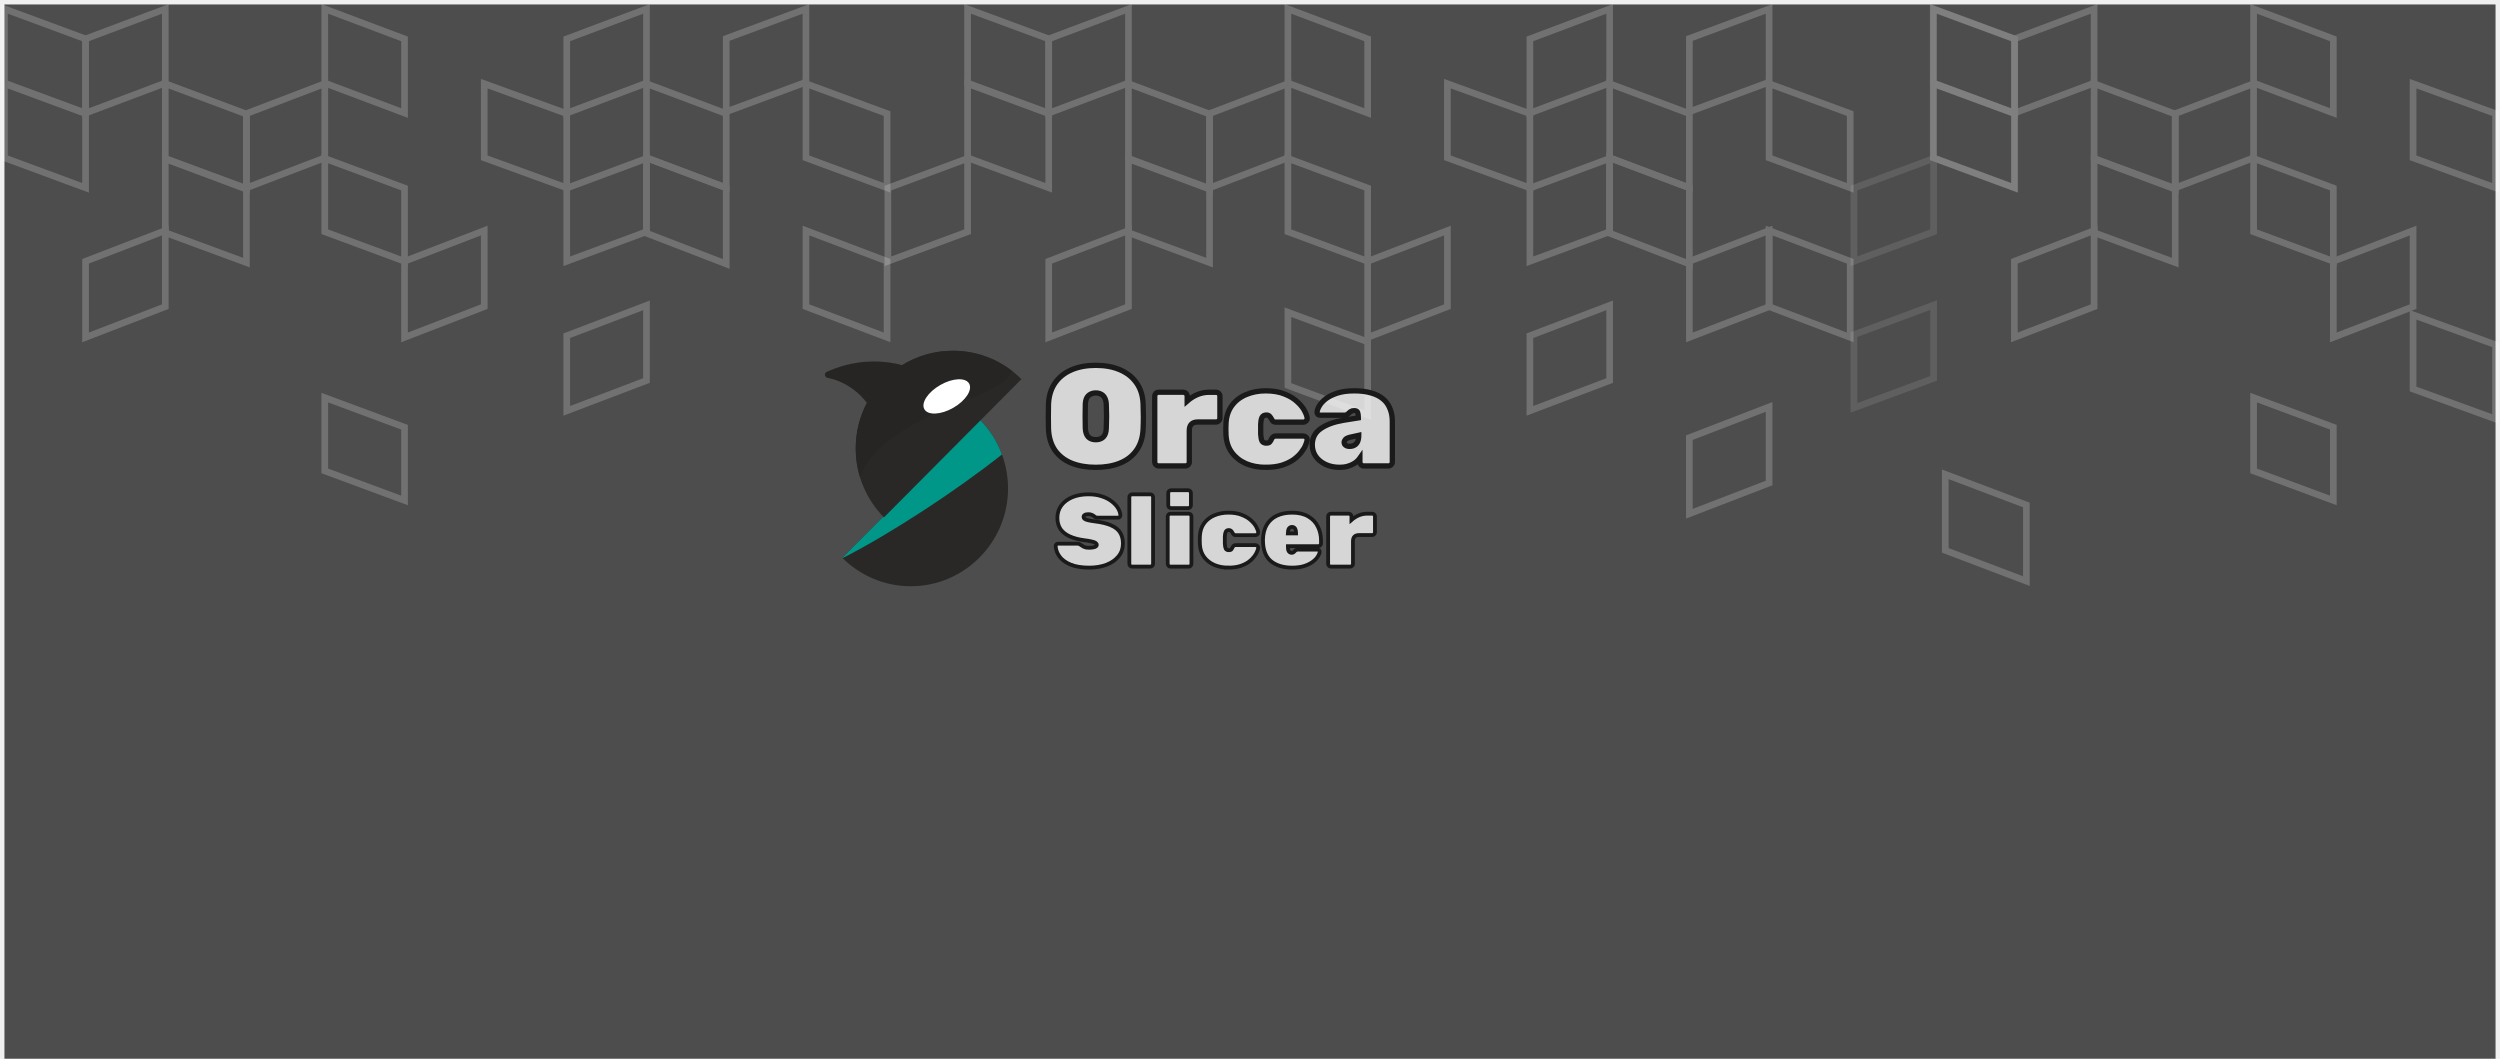
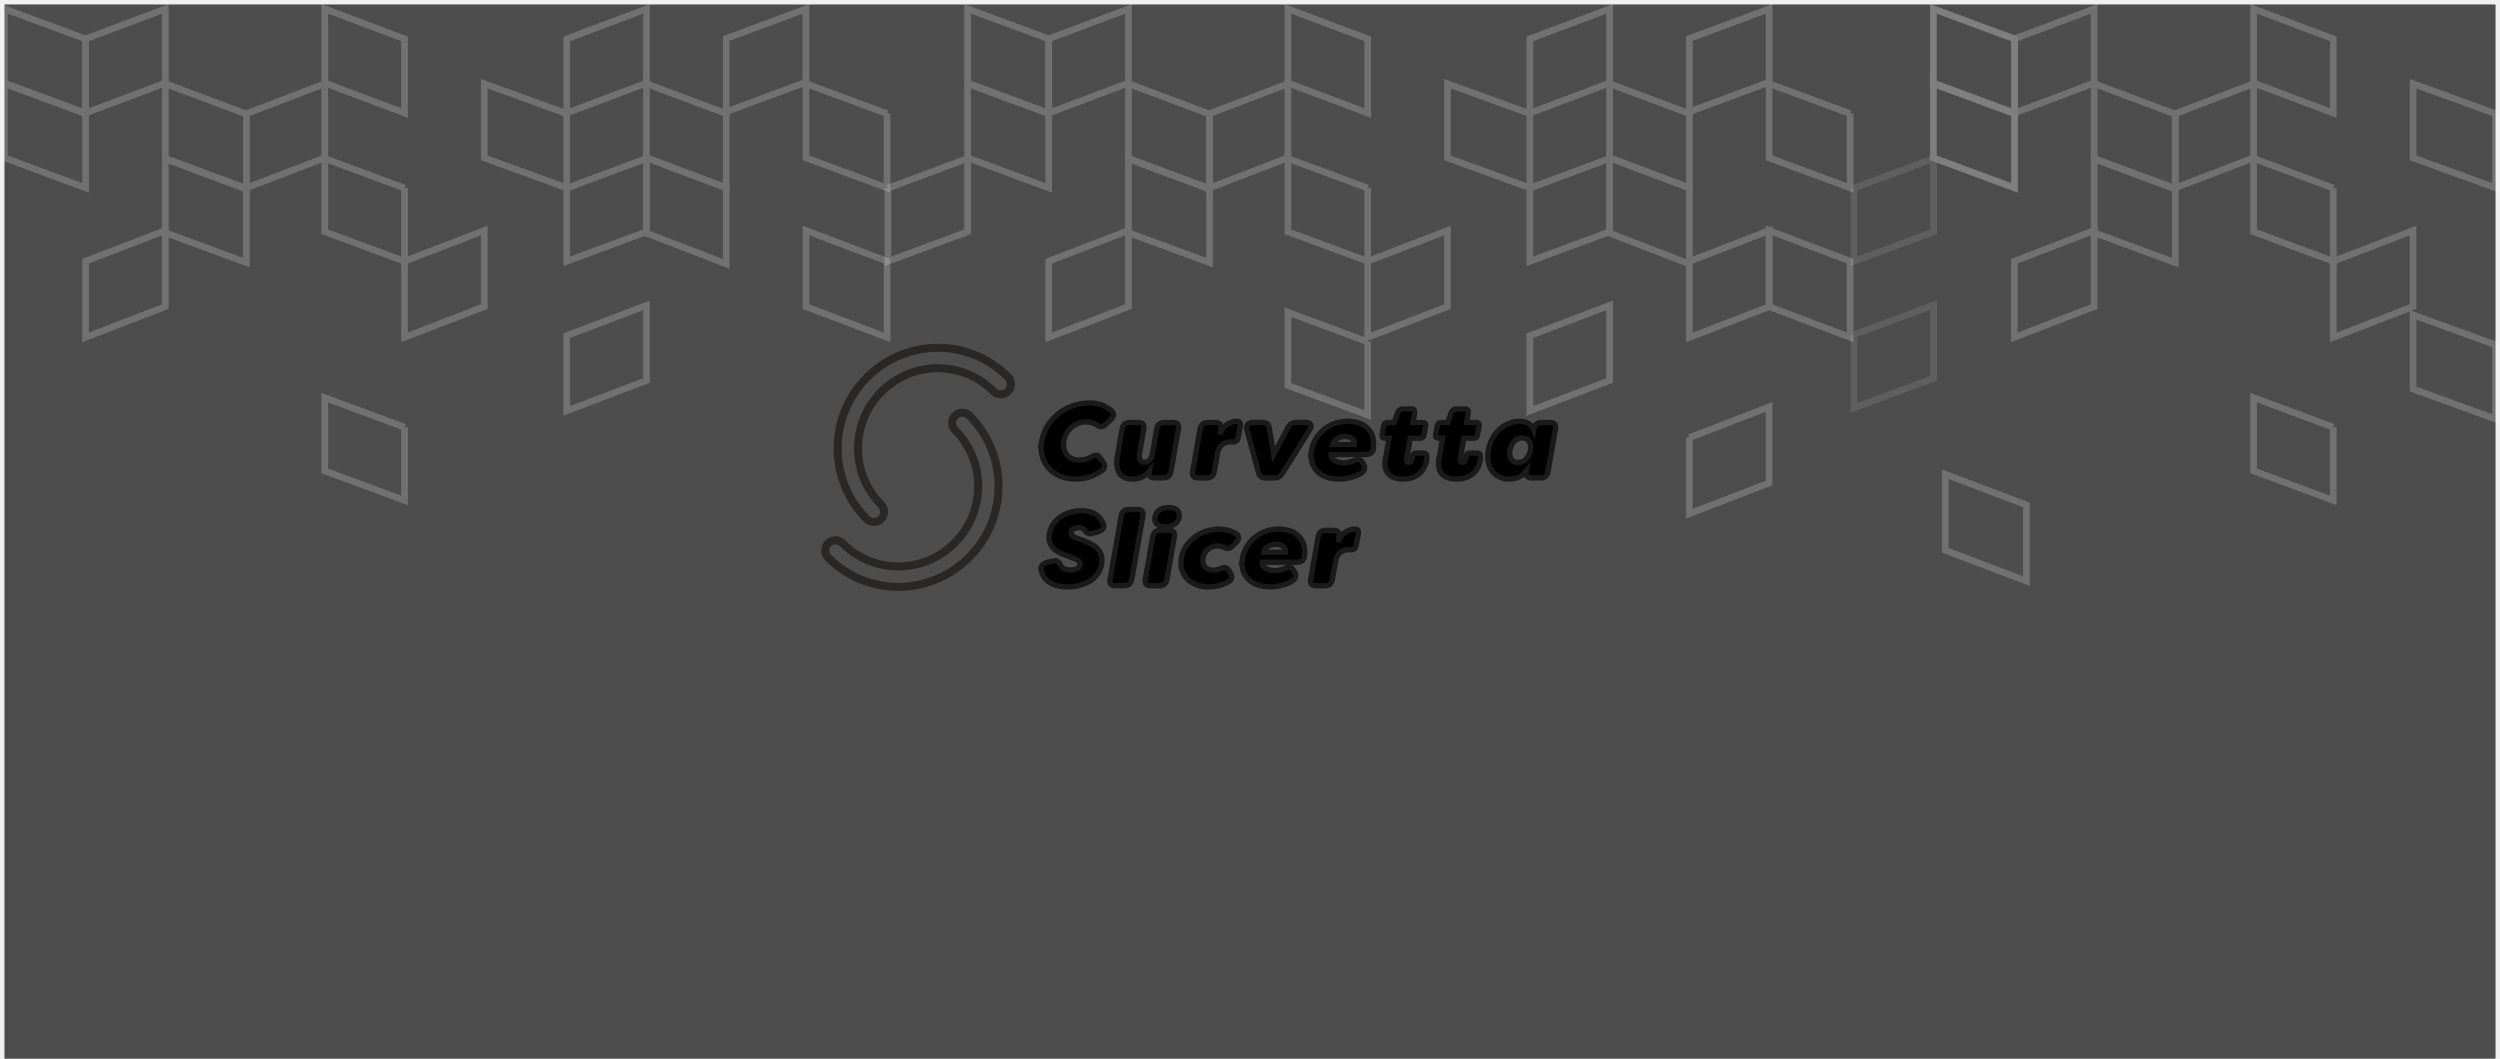
- <svg xmlns="http://www.w3.org/2000/svg" width="562" height="238" viewBox="0 0 562 238" fill="none" version="1.1" id="svg526">
-   <defs id="defs530">
-     <clipPath clipPathUnits="userSpaceOnUse" id="clipPath16">
-       <path d="M 0,792 H 612 V 0 H 0 Z" id="path14" />
-     </clipPath>
-   </defs>
-   <rect x="1" y="1" width="560" height="237" fill="#009688" id="rect366" style="fill:#4d4d4d;fill-opacity:1" />
-   <g opacity="0.2" id="g408">
-     <path d="M19.234 8.743V25.415L37.159 18.672V2L19.234 8.743Z" stroke="white" stroke-width="1.5" stroke-miterlimit="10" id="path368" />
-     <path d="M19.234 8.743V25.415L1 18.672V2L19.234 8.743Z" stroke="white" stroke-width="1.5" stroke-miterlimit="10" id="path370" />
-     <path d="M90.936 8.743V25.415L73.011 18.672V2L90.936 8.743Z" stroke="white" stroke-width="1.5" stroke-miterlimit="10" id="path372" />
-     <path d="M127.404 8.743V25.415L145.329 18.672V2L127.404 8.743Z" stroke="white" stroke-width="1.5" stroke-miterlimit="10" id="path374" />
-     <path d="M19.234 25.538V42.224L1 35.481V18.809L19.234 25.538Z" stroke="white" stroke-width="1.5" stroke-miterlimit="10" id="path376" />
-     <path d="M19.234 58.733V75.846L37.159 68.93V51.831L19.234 58.733Z" stroke="white" stroke-width="1.5" stroke-miterlimit="10" id="path378" />
-     <path d="M55.394 25.538V42.224L73.01 35.481V18.809L55.394 25.538Z" stroke="white" stroke-width="1.5" stroke-miterlimit="10" id="path380" />
-     <path d="M90.936 42.279V58.736L73.011 52.094V35.622L90.936 42.279Z" stroke="white" stroke-width="1.5" stroke-miterlimit="10" id="path382" />
-     <path d="M90.936 96.042V112.5L73.011 105.858V89.386L90.936 96.042Z" stroke="white" stroke-width="1.5" stroke-miterlimit="10" id="path384" />
-     <path d="M55.395 25.639V42.524L37.16 35.709V18.809L55.395 25.639Z" stroke="white" stroke-width="1.5" stroke-miterlimit="10" id="path386" />
-     <path d="M55.395 42.365V59.037L37.16 52.308V35.622L55.395 42.365Z" stroke="white" stroke-width="1.5" stroke-miterlimit="10" id="path388" />
-     <path d="M127.404 42.279V58.736L145.329 52.094V35.622L127.404 42.279Z" stroke="white" stroke-width="1.5" stroke-miterlimit="10" id="path390" />
-     <path d="M163.251 25.538V42.224L145.326 35.481V18.809L163.251 25.538Z" stroke="white" stroke-width="1.5" stroke-miterlimit="10" id="path392" />
-     <path d="M127.404 75.472V92.357L145.329 85.542V68.642L127.404 75.472Z" stroke="white" stroke-width="1.5" stroke-miterlimit="10" id="path394" />
-     <path d="M163.251 42.223V59.337L145.326 52.421V35.472L163.251 42.223Z" stroke="white" stroke-width="1.5" stroke-miterlimit="10" id="path396" />
-     <path d="M90.934 58.733V75.846L108.859 68.93V51.831L90.934 58.733Z" stroke="white" stroke-width="1.5" stroke-miterlimit="10" id="path398" />
-     <path d="M199.413 25.538V42.224L181.179 35.481V18.809L199.413 25.538Z" stroke="white" stroke-width="1.5" stroke-miterlimit="10" id="path400" />
-     <path d="M127.401 25.538V42.224L108.858 35.481V18.809L127.401 25.538Z" stroke="white" stroke-width="1.5" stroke-miterlimit="10" id="path402" />
-     <path d="M199.413 58.733V75.846L181.179 68.93V51.831L199.413 58.733Z" stroke="white" stroke-width="1.5" stroke-miterlimit="10" id="path404" />
-     <path d="M163.253 8.657V25.115L181.178 18.472V2L163.253 8.657Z" stroke="white" stroke-width="1.5" stroke-miterlimit="10" id="path406" />
-   </g>
-   <g opacity="0.2" id="g458">
-     <path d="M235.752 8.743V25.415L253.677 18.672V2L235.752 8.743Z" stroke="white" stroke-width="1.5" stroke-miterlimit="10" id="path410" />
-     <path d="M235.75 8.743V25.415L217.516 18.672V2L235.75 8.743Z" stroke="white" stroke-width="1.5" stroke-miterlimit="10" id="path412" />
-     <path d="M307.45 8.743V25.415L289.525 18.672V2L307.45 8.743Z" stroke="white" stroke-width="1.5" stroke-miterlimit="10" id="path414" />
-     <path d="M343.92 8.743V25.415L361.845 18.672V2L343.92 8.743Z" stroke="white" stroke-width="1.5" stroke-miterlimit="10" id="path416" />
-     <path d="M199.591 42.279V58.736L217.516 52.094V35.622L199.591 42.279Z" stroke="white" stroke-width="1.5" stroke-miterlimit="10" id="path418" />
-     <path d="M235.75 25.538V42.224L217.516 35.48V18.809L235.75 25.538Z" stroke="white" stroke-width="1.5" stroke-miterlimit="10" id="path420" />
-     <path d="M235.752 58.733V75.846L253.677 68.93V51.831L235.752 58.733Z" stroke="white" stroke-width="1.5" stroke-miterlimit="10" id="path422" />
-     <path d="M271.91 25.538V42.224L289.526 35.48V18.809L271.91 25.538Z" stroke="white" stroke-width="1.5" stroke-miterlimit="10" id="path424" />
-     <path d="M307.45 42.279V58.736L289.525 52.094V35.622L307.45 42.279Z" stroke="white" stroke-width="1.5" stroke-miterlimit="10" id="path426" />
-     <path d="M307.45 76.843V93.3L289.525 86.658V70.186L307.45 76.843Z" stroke="white" stroke-width="1.5" stroke-miterlimit="10" id="path428" />
-     <path d="M271.908 25.639V42.524L253.674 35.709V18.809L271.908 25.639Z" stroke="white" stroke-width="1.5" stroke-miterlimit="10" id="path430" />
-     <path d="M271.908 42.365V59.036L253.674 52.308V35.622L271.908 42.365Z" stroke="white" stroke-width="1.5" stroke-miterlimit="10" id="path432" />
-     <path d="M343.92 42.279V58.736L361.845 52.094V35.622L343.92 42.279Z" stroke="white" stroke-width="1.5" stroke-miterlimit="10" id="path434" />
-     <path d="M379.769 25.538V42.224L361.844 35.48V18.809L379.769 25.538Z" stroke="white" stroke-width="1.5" stroke-miterlimit="10" id="path436" />
-     <path d="M343.92 75.472V92.357L361.845 85.542V68.642L343.92 75.472Z" stroke="white" stroke-width="1.5" stroke-miterlimit="10" id="path438" />
-     <path d="M379.769 42.223V59.337L361.844 52.421V35.472L379.769 42.223Z" stroke="white" stroke-width="1.5" stroke-miterlimit="10" id="path440" />
-     <path d="M307.452 58.733V75.846L325.377 68.93V51.831L307.452 58.733Z" stroke="white" stroke-width="1.5" stroke-miterlimit="10" id="path442" />
-     <path d="M415.925 25.538V42.224L397.691 35.48V18.809L415.925 25.538Z" stroke="white" stroke-width="1.5" stroke-miterlimit="10" id="path444" />
-     <path d="M379.771 58.747V75.846L397.696 68.945V51.831L379.771 58.747Z" stroke="white" stroke-width="1.5" stroke-miterlimit="10" id="path446" />
-     <path d="M379.769 98.385V115.484L397.694 108.582V91.469L379.769 98.385Z" stroke="white" stroke-width="1.5" stroke-miterlimit="10" id="path448" />
-     <path d="M343.917 25.538V42.224L325.374 35.48V18.809L343.917 25.538Z" stroke="white" stroke-width="1.5" stroke-miterlimit="10" id="path450" />
-     <path d="M415.925 58.733V75.846L397.691 68.93V51.831L415.925 58.733Z" stroke="white" stroke-width="1.5" stroke-miterlimit="10" id="path452" />
-     <path d="M455.53 113.522V130.636L437.296 123.72V106.621L455.53 113.522Z" stroke="white" stroke-width="1.5" stroke-miterlimit="10" id="path454" />
-     <path d="M379.771 8.657V25.114L397.696 18.472V2L379.771 8.657Z" stroke="white" stroke-width="1.5" stroke-miterlimit="10" id="path456" />
-   </g>
-   <g opacity="0.5" id="g470">
-     <g opacity="0.2" id="g468">
-       <path d="M452.919 8.743V25.415L434.685 18.672V2L452.919 8.743Z" stroke="white" stroke-width="1.5" stroke-miterlimit="10" id="path460" />
-       <path d="M416.76 42.279V58.736L434.685 52.094V35.622L416.76 42.279Z" stroke="white" stroke-width="1.5" stroke-miterlimit="10" id="path462" />
-       <path d="M416.76 75.234V91.692L434.685 85.05V68.578L416.76 75.234Z" stroke="white" stroke-width="1.5" stroke-miterlimit="10" id="path464" />
-       <path d="M452.919 25.538V42.224L434.685 35.48V18.809L452.919 25.538Z" stroke="white" stroke-width="1.5" stroke-miterlimit="10" id="path466" />
+ <svg xmlns="http://www.w3.org/2000/svg" id="a" viewBox="0 0 562 238">
+   <g id="b">
+     <rect id="c" x="1" y="1" width="560" height="237" style="fill:#4d4d4d;" />
+     <g id="d" style="opacity:.2;">
+       <path id="e" d="M19.23,8.74v16.67l17.93-6.74V2l-17.93,6.74Z" style="fill:none; stroke:#fff; stroke-miterlimit:10; stroke-width:1.5px;" />
+       <path id="f" d="M19.23,8.74v16.67L1,18.67V2l18.23,6.74Z" style="fill:none; stroke:#fff; stroke-miterlimit:10; stroke-width:1.5px;" />
+       <path id="g" d="M90.94,8.74v16.67l-17.93-6.74V2l17.93,6.74Z" style="fill:none; stroke:#fff; stroke-miterlimit:10; stroke-width:1.5px;" />
+       <path id="h" d="M127.4,8.74v16.67l17.92-6.74V2s-17.92,6.74-17.92,6.74Z" style="fill:none; stroke:#fff; stroke-miterlimit:10; stroke-width:1.5px;" />
+       <path id="i" d="M19.23,25.54v16.69L1,35.48v-16.67s18.23,6.73,18.23,6.73Z" style="fill:none; stroke:#fff; stroke-miterlimit:10; stroke-width:1.5px;" />
+       <path id="j" d="M19.23,58.73v17.11l17.93-6.92v-17.1l-17.93,6.9h0Z" style="fill:none; stroke:#fff; stroke-miterlimit:10; stroke-width:1.5px;" />
+       <path id="k" d="M55.39,25.54v16.69l17.62-6.74v-16.67l-17.62,6.73h0Z" style="fill:none; stroke:#fff; stroke-miterlimit:10; stroke-width:1.5px;" />
+       <path id="l" d="M90.94,42.28v16.46l-17.93-6.64v-16.47l17.93,6.66h0Z" style="fill:none; stroke:#fff; stroke-miterlimit:10; stroke-width:1.5px;" />
+       <path id="m" d="M90.94,96.04v16.46l-17.93-6.64v-16.47l17.93,6.66h0Z" style="fill:none; stroke:#fff; stroke-miterlimit:10; stroke-width:1.5px;" />
+       <path id="n" d="M55.39,25.64v16.89l-18.23-6.82v-16.9l18.23,6.83Z" style="fill:none; stroke:#fff; stroke-miterlimit:10; stroke-width:1.5px;" />
+       <path id="o" d="M55.39,42.37v16.67l-18.23-6.73v-16.69l18.23,6.74h0Z" style="fill:none; stroke:#fff; stroke-miterlimit:10; stroke-width:1.5px;" />
+       <path id="p" d="M127.4,42.28v16.46l17.92-6.64v-16.47l-17.92,6.66h0Z" style="fill:none; stroke:#fff; stroke-miterlimit:10; stroke-width:1.5px;" />
+       <path id="q" d="M163.25,25.54v16.69l-17.93-6.74v-16.67l17.93,6.73h0Z" style="fill:none; stroke:#fff; stroke-miterlimit:10; stroke-width:1.5px;" />
+       <path id="r" d="M127.4,75.47v16.89l17.92-6.82v-16.9s-17.92,6.83-17.92,6.83Z" style="fill:none; stroke:#fff; stroke-miterlimit:10; stroke-width:1.5px;" />
+       <path id="s" d="M163.25,42.22v17.11l-17.93-6.92v-16.95l17.93,6.75h0Z" style="fill:none; stroke:#fff; stroke-miterlimit:10; stroke-width:1.5px;" />
+       <path id="t" d="M90.93,58.73v17.11l17.93-6.92v-17.1l-17.93,6.9h0Z" style="fill:none; stroke:#fff; stroke-miterlimit:10; stroke-width:1.5px;" />
+       <path id="u" d="M199.41,25.54v16.69l-18.23-6.74v-16.67l18.23,6.73h0Z" style="fill:none; stroke:#fff; stroke-miterlimit:10; stroke-width:1.5px;" />
+       <path id="v" d="M127.4,25.54v16.69l-18.54-6.74v-16.67l18.54,6.73h0Z" style="fill:none; stroke:#fff; stroke-miterlimit:10; stroke-width:1.5px;" />
+       <path id="w" d="M199.41,58.73v17.11l-18.23-6.92v-17.1l18.23,6.9h0Z" style="fill:none; stroke:#fff; stroke-miterlimit:10; stroke-width:1.5px;" />
+       <path id="x" d="M163.25,8.66v16.46l17.92-6.64V2l-17.92,6.66Z" style="fill:none; stroke:#fff; stroke-miterlimit:10; stroke-width:1.5px;" />
+     </g>
+     <g id="y" style="opacity:.2;">
+       <path id="z" d="M235.75,8.74v16.67l17.93-6.74V2l-17.93,6.74Z" style="fill:none; stroke:#fff; stroke-miterlimit:10; stroke-width:1.5px;" />
+       <path id="aa" d="M235.75,8.74v16.67l-18.23-6.74V2l18.23,6.74Z" style="fill:none; stroke:#fff; stroke-miterlimit:10; stroke-width:1.5px;" />
+       <path id="ab" d="M307.45,8.74v16.67l-17.93-6.74V2l17.93,6.74Z" style="fill:none; stroke:#fff; stroke-miterlimit:10; stroke-width:1.5px;" />
+       <path id="ac" d="M343.92,8.74v16.67l17.92-6.74V2l-17.92,6.74Z" style="fill:none; stroke:#fff; stroke-miterlimit:10; stroke-width:1.5px;" />
+       <path id="ad" d="M199.59,42.28v16.46l17.93-6.64v-16.47l-17.93,6.66h0Z" style="fill:none; stroke:#fff; stroke-miterlimit:10; stroke-width:1.5px;" />
+       <path id="ae" d="M235.75,25.54v16.69l-18.23-6.74v-16.67l18.23,6.73h0Z" style="fill:none; stroke:#fff; stroke-miterlimit:10; stroke-width:1.5px;" />
+       <path id="af" d="M235.75,58.73v17.11l17.93-6.92v-17.1l-17.93,6.9h0Z" style="fill:none; stroke:#fff; stroke-miterlimit:10; stroke-width:1.5px;" />
+       <path id="ag" d="M271.91,25.54v16.69l17.62-6.74v-16.67l-17.62,6.73h0Z" style="fill:none; stroke:#fff; stroke-miterlimit:10; stroke-width:1.5px;" />
+       <path id="ah" d="M307.45,42.28v16.46l-17.93-6.64v-16.47l17.93,6.66h0Z" style="fill:none; stroke:#fff; stroke-miterlimit:10; stroke-width:1.5px;" />
+       <path id="ai" d="M307.45,76.84v16.46l-17.93-6.64v-16.47l17.93,6.66h0Z" style="fill:none; stroke:#fff; stroke-miterlimit:10; stroke-width:1.5px;" />
+       <path id="aj" d="M271.91,25.64v16.89l-18.23-6.82v-16.9l18.23,6.83Z" style="fill:none; stroke:#fff; stroke-miterlimit:10; stroke-width:1.5px;" />
+       <path id="ak" d="M271.91,42.37v16.67l-18.23-6.73v-16.69l18.23,6.74h0Z" style="fill:none; stroke:#fff; stroke-miterlimit:10; stroke-width:1.5px;" />
+       <path id="al" d="M343.92,42.28v16.46l17.92-6.64v-16.47l-17.92,6.66h0Z" style="fill:none; stroke:#fff; stroke-miterlimit:10; stroke-width:1.5px;" />
+       <path id="am" d="M379.77,25.54v16.69l-17.93-6.74v-16.67l17.93,6.73h0Z" style="fill:none; stroke:#fff; stroke-miterlimit:10; stroke-width:1.5px;" />
+       <path id="an" d="M343.92,75.47v16.89l17.92-6.82v-16.9l-17.92,6.83Z" style="fill:none; stroke:#fff; stroke-miterlimit:10; stroke-width:1.5px;" />
+       <path id="ao" d="M379.77,42.22v17.11l-17.93-6.92v-16.95l17.93,6.75h0Z" style="fill:none; stroke:#fff; stroke-miterlimit:10; stroke-width:1.5px;" />
+       <path id="ap" d="M307.45,58.73v17.11l17.93-6.92v-17.1l-17.93,6.9h0Z" style="fill:none; stroke:#fff; stroke-miterlimit:10; stroke-width:1.5px;" />
+       <path id="aq" d="M415.92,25.54v16.69l-18.23-6.74v-16.67l18.23,6.73h0Z" style="fill:none; stroke:#fff; stroke-miterlimit:10; stroke-width:1.5px;" />
+       <path id="ar" d="M379.77,58.75v17.1l17.93-6.9v-17.11l-17.93,6.92h0Z" style="fill:none; stroke:#fff; stroke-miterlimit:10; stroke-width:1.5px;" />
+       <path id="as" d="M379.77,98.38v17.1l17.92-6.9v-17.11l-17.92,6.92h0Z" style="fill:none; stroke:#fff; stroke-miterlimit:10; stroke-width:1.5px;" />
+       <path id="at" d="M343.92,25.54v16.69l-18.54-6.74v-16.67l18.54,6.73h0Z" style="fill:none; stroke:#fff; stroke-miterlimit:10; stroke-width:1.5px;" />
+       <path id="au" d="M415.92,58.73v17.11l-18.23-6.92v-17.1l18.23,6.9h0Z" style="fill:none; stroke:#fff; stroke-miterlimit:10; stroke-width:1.5px;" />
+       <path id="av" d="M455.53,113.52v17.11l-18.23-6.92v-17.1l18.23,6.9h0Z" style="fill:none; stroke:#fff; stroke-miterlimit:10; stroke-width:1.5px;" />
+       <path id="aw" d="M379.77,8.66v16.46l17.93-6.64V2l-17.93,6.66Z" style="fill:none; stroke:#fff; stroke-miterlimit:10; stroke-width:1.5px;" />
+     </g>
+     <g id="ax" style="opacity:.5;">
+       <g id="ay" style="opacity:.2;">
+         <path id="az" d="M452.92,8.74v16.67l-18.23-6.74V2l18.23,6.74Z" style="fill:none; stroke:#fff; stroke-miterlimit:10; stroke-width:1.5px;" />
+         <path id="ba" d="M416.76,42.28v16.46l17.92-6.64v-16.47l-17.92,6.66h0Z" style="fill:none; stroke:#fff; stroke-miterlimit:10; stroke-width:1.5px;" />
+         <path id="bb" d="M416.76,75.23v16.46l17.92-6.64v-16.47l-17.92,6.66h0Z" style="fill:none; stroke:#fff; stroke-miterlimit:10; stroke-width:1.5px;" />
+         <path id="bc" d="M452.92,25.54v16.69l-18.23-6.74v-16.67l18.23,6.73h0Z" style="fill:none; stroke:#fff; stroke-miterlimit:10; stroke-width:1.5px;" />
+       </g>
+     </g>
+     <g id="bd" style="opacity:.2;">
+       <path id="be" d="M452.83,8.74v16.67l17.92-6.74V2l-17.92,6.74Z" style="fill:none; stroke:#fff; stroke-miterlimit:10; stroke-width:1.5px;" />
+       <path id="bf" d="M452.83,8.74v16.67l-18.23-6.74V2l18.23,6.74Z" style="fill:none; stroke:#fff; stroke-miterlimit:10; stroke-width:1.5px;" />
+       <path id="bg" d="M524.53,8.74v16.67l-17.92-6.74V2l17.92,6.74Z" style="fill:none; stroke:#fff; stroke-miterlimit:10; stroke-width:1.5px;" />
+       <path id="bh" d="M452.83,25.54v16.69l-18.23-6.74v-16.67l18.23,6.73h0Z" style="fill:none; stroke:#fff; stroke-miterlimit:10; stroke-width:1.5px;" />
+       <path id="bi" d="M452.83,58.73v17.11l17.92-6.92v-17.1l-17.92,6.9h0Z" style="fill:none; stroke:#fff; stroke-miterlimit:10; stroke-width:1.5px;" />
+       <path id="bj" d="M488.99,25.54v16.69l17.62-6.74v-16.67l-17.62,6.73h0Z" style="fill:none; stroke:#fff; stroke-miterlimit:10; stroke-width:1.5px;" />
+       <path id="bk" d="M524.53,42.28v16.46l-17.92-6.64v-16.47l17.92,6.66h0Z" style="fill:none; stroke:#fff; stroke-miterlimit:10; stroke-width:1.5px;" />
+       <path id="bl" d="M524.53,96.04v16.46l-17.92-6.64v-16.47l17.92,6.66h0Z" style="fill:none; stroke:#fff; stroke-miterlimit:10; stroke-width:1.5px;" />
+       <path id="bm" d="M488.99,25.64v16.89l-18.23-6.82v-16.9l18.23,6.83Z" style="fill:none; stroke:#fff; stroke-miterlimit:10; stroke-width:1.5px;" />
+       <path id="bn" d="M488.99,42.37v16.67l-18.23-6.73v-16.69l18.23,6.74h0Z" style="fill:none; stroke:#fff; stroke-miterlimit:10; stroke-width:1.5px;" />
+       <path id="bo" d="M524.53,58.73v17.11l17.93-6.92v-17.1l-17.93,6.9h0Z" style="fill:none; stroke:#fff; stroke-miterlimit:10; stroke-width:1.5px;" />
+       <path id="bp" d="M561,25.54v16.69l-18.54-6.74v-16.67l18.54,6.73h0Z" style="fill:none; stroke:#fff; stroke-miterlimit:10; stroke-width:1.5px;" />
+       <path id="bq" d="M561,77.51v16.69l-18.54-6.74v-16.67l18.54,6.73h0Z" style="fill:none; stroke:#fff; stroke-miterlimit:10; stroke-width:1.5px;" />
    </g>
  </g>
-   <g opacity="0.2" id="g498">
-     <path d="M452.832 8.743V25.415L470.757 18.672V2L452.832 8.743Z" stroke="white" stroke-width="1.5" stroke-miterlimit="10" id="path472" />
-     <path d="M452.832 8.743V25.415L434.598 18.672V2L452.832 8.743Z" stroke="white" stroke-width="1.5" stroke-miterlimit="10" id="path474" />
-     <path d="M524.534 8.743V25.415L506.609 18.672V2L524.534 8.743Z" stroke="white" stroke-width="1.5" stroke-miterlimit="10" id="path476" />
-     <path d="M452.832 25.538V42.224L434.598 35.48V18.809L452.832 25.538Z" stroke="white" stroke-width="1.5" stroke-miterlimit="10" id="path478" />
-     <path d="M452.832 58.733V75.846L470.757 68.93V51.831L452.832 58.733Z" stroke="white" stroke-width="1.5" stroke-miterlimit="10" id="path480" />
-     <path d="M488.992 25.538V42.224L506.608 35.48V18.809L488.992 25.538Z" stroke="white" stroke-width="1.5" stroke-miterlimit="10" id="path482" />
-     <path d="M524.534 42.279V58.736L506.609 52.094V35.622L524.534 42.279Z" stroke="white" stroke-width="1.5" stroke-miterlimit="10" id="path484" />
-     <path d="M524.534 96.042V112.5L506.609 105.857V89.385L524.534 96.042Z" stroke="white" stroke-width="1.5" stroke-miterlimit="10" id="path486" />
-     <path d="M488.992 25.639V42.524L470.758 35.709V18.809L488.992 25.639Z" stroke="white" stroke-width="1.5" stroke-miterlimit="10" id="path488" />
-     <path d="M488.992 42.365V59.036L470.758 52.308V35.622L488.992 42.365Z" stroke="white" stroke-width="1.5" stroke-miterlimit="10" id="path490" />
-     <path d="M524.531 58.733V75.846L542.457 68.93V51.831L524.531 58.733Z" stroke="white" stroke-width="1.5" stroke-miterlimit="10" id="path492" />
-     <path d="M560.999 25.538V42.224L542.456 35.48V18.809L560.999 25.538Z" stroke="white" stroke-width="1.5" stroke-miterlimit="10" id="path494" />
-     <path d="M560.999 77.507V94.192L542.456 87.449V70.778L560.999 77.507Z" stroke="white" stroke-width="1.5" stroke-miterlimit="10" id="path496" />
-   </g>
-   <g id="g10" transform="matrix(0.07369611,0,0,-0.07369611,184.9561,133.9032)" style="display:inline">
-     <g id="g12" clip-path="url(#clipPath16)">
-       <g id="g18" transform="translate(59.7287,115.3517)">
-         <path d="m 0,0 c 53.332,-53.285 126.698,-86.317 207.744,-86.646 164.049,-0.664 298.355,134.38 297.699,299.337 -0.324,81.496 -33.176,155.271 -86.17,208.899 z" style="fill:#292826;fill-opacity:1;fill-rule:nonzero;stroke:none" id="path20" />
-       </g>
-       <g id="g22" transform="translate(479.0017,536.9419)">
-         <path d="m 0,0 -419.273,-421.59 c 0.298,-0.298 0.606,-0.587 0.906,-0.884 146.894,74.925 348.023,206.579 486.003,316.297 C 52.756,-65.97 29.506,-29.859 0,0" style="fill:#009789;fill-opacity:1;fill-rule:nonzero;stroke:none" id="path24" />
-       </g>
-       <g id="g26" transform="translate(397.0372,747)">
-         <path d="m 0,0 c -163.742,0 -296.482,-133.473 -296.482,-298.121 0,-81.979 32.915,-156.223 86.172,-210.117 l 419.273,421.59 C 155.364,-33.096 81.529,0 0,0" style="fill:#292826;fill-opacity:1;fill-rule:nonzero;stroke:none" id="path28" />
-       </g>
-       <g id="g30" transform="translate(397.0372,747)">
-         <path d="m 0,0 c -56.714,0 -109.702,-16.022 -154.751,-43.796 -24.127,6.312 -54.061,11.37 -88.437,11.157 -59.938,-0.372 -108.713,-16.603 -141.822,-31.784 -8.218,-3.768 -6.898,-15.967 1.941,-17.829 21.801,-4.593 50.498,-14.324 78.883,-35.28 17.931,-13.238 31.574,-27.883 41.856,-41.597 -21.794,-41.504 -34.152,-88.793 -34.152,-138.992 0,-29.952 4.412,-58.865 12.586,-86.137 12.54,27.79 25.699,46.391 29.916,52.184 27.229,37.41 56.015,56.883 98.542,85.651 31.328,21.193 74.856,46.047 199.916,97.449 0,0 39.121,11.017 91.587,42.212 20.912,12.433 36.823,24.17 41.863,42.526 0.355,1.293 0.677,2.57 0.973,3.83 C 129.175,-22.506 67.208,0 0,0" style="fill:#262523;fill-opacity:1;fill-rule:nonzero;stroke:none" id="path32" />
-       </g>
-       <g id="g34" transform="translate(446.5563,646.8041)">
-         <path d="m 0,0 c 10.875,-19.229 -10.891,-52.305 -48.616,-73.879 -37.725,-21.573 -77.124,-23.474 -88,-4.245 -10.875,19.229 10.891,52.305 48.617,73.879 C -50.274,17.328 -10.875,19.229 0,0" style="fill:#ffffff;fill-opacity:1;fill-rule:nonzero;stroke:none" id="path36" />
-       </g>
+   <g id="br">
+     <g id="bs">
+       <path d="M201.94,131.93c-5.97-.02-11.56-2.35-15.77-6.57-.89-.9-.89-2.35,0-3.24.9-.89,2.35-.89,3.24,0,3.34,3.35,7.79,5.21,12.52,5.22,9.92-.02,17.98-8.12,17.96-18.06,0-4.75-1.86-9.23-5.2-12.62-.89-.9-.88-2.35.02-3.24.9-.89,2.35-.88,3.24.02,4.19,4.24,6.51,9.86,6.52,15.83.03,12.46-10.08,22.63-22.54,22.66h0Z" style="fill:none; stroke:#292826; stroke-miterlimit:10; stroke-width:1.8px;" />
+       <path d="M210.83,78.18c5.97.02,11.56,2.35,15.77,6.57.89.9.89,2.35,0,3.24-.9.89-2.35.89-3.24,0-3.34-3.35-7.79-5.21-12.52-5.22-9.92.02-17.98,8.12-17.96,18.06,0,4.75,1.86,9.23,5.2,12.62.89.9.88,2.35-.02,3.24-.9.89-2.35.88-3.24-.02-4.19-4.24-6.51-9.86-6.52-15.83-.03-12.46,10.08-22.63,22.54-22.66h0Z" style="fill:none; stroke:#292826; stroke-miterlimit:10; stroke-width:1.8px;" />
    </g>
  </g>
-   <g aria-label="Orca" id="text835" style="font-size:31.847px;fill:#f9f9f9;fill-opacity:0.8;fill-rule:evenodd;stroke:#1a1a1a;stroke-width:1.193">
-     <path d="m 246.335,105.056 q -3.121,0 -5.478,-0.955 -2.325,-0.955 -3.694,-2.866 -1.338,-1.943 -1.465,-4.777 -0.032,-1.306 -0.032,-2.771 0,-1.465 0.032,-2.834 0.127,-2.803 1.465,-4.745 1.338,-1.943 3.694,-2.962 2.357,-1.019 5.478,-1.019 3.121,0 5.478,1.019 2.357,1.019 3.694,2.962 1.369,1.943 1.465,4.745 0.064,1.369 0.064,2.834 0,1.465 -0.064,2.771 -0.127,2.834 -1.497,4.777 -1.338,1.911 -3.694,2.866 -2.325,0.955 -5.446,0.955 z m 0,-6.21 q 1.051,0 1.688,-0.605 0.637,-0.637 0.669,-1.975 0.064,-1.369 0.064,-2.707 0,-1.338 -0.064,-2.643 -0.032,-0.892 -0.35,-1.465 -0.287,-0.573 -0.796,-0.828 -0.51,-0.287 -1.21,-0.287 -0.669,0 -1.21,0.287 -0.51,0.255 -0.828,0.828 -0.287,0.573 -0.318,1.465 -0.032,1.306 -0.032,2.643 0,1.338 0.032,2.707 0.064,1.338 0.669,1.975 0.637,0.605 1.688,0.605 z" style="font-weight:900;font-family:Rubik;-inkscape-font-specification:'Rubik Heavy';text-align:center;text-anchor:middle" id="path926" />
-     <path d="m 260.444,104.738 q -0.35,0 -0.605,-0.255 -0.255,-0.255 -0.255,-0.605 V 89.037 q 0,-0.35 0.255,-0.605 0.255,-0.255 0.605,-0.255 h 5.573 q 0.35,0 0.605,0.255 0.255,0.255 0.255,0.605 v 1.115 q 1.019,-0.892 2.261,-1.433 1.274,-0.541 2.707,-0.541 h 1.529 q 0.35,0 0.605,0.255 0.255,0.255 0.255,0.605 v 4.968 q 0,0.35 -0.255,0.605 -0.255,0.255 -0.605,0.255 h -4.108 q -0.955,0 -1.433,0.478 -0.478,0.478 -0.478,1.433 v 7.102 q 0,0.35 -0.255,0.605 -0.255,0.255 -0.605,0.255 z" style="font-weight:900;font-family:Rubik;-inkscape-font-specification:'Rubik Heavy';text-align:center;text-anchor:middle" id="path928" />
-     <path d="m 284.521,105.056 q -2.42,0 -4.395,-0.828 -1.975,-0.86 -3.185,-2.484 -1.21,-1.624 -1.338,-3.981 -0.032,-0.51 -0.032,-1.274 0,-0.764 0.032,-1.306 0.127,-2.357 1.306,-3.981 1.21,-1.656 3.185,-2.484 2.006,-0.86 4.427,-0.86 2.516,0 4.268,0.732 1.783,0.701 2.866,1.752 1.115,1.019 1.624,2.038 0.541,1.019 0.573,1.656 0.032,0.35 -0.255,0.605 -0.255,0.255 -0.605,0.255 h -6.21 q -0.35,0 -0.573,-0.159 -0.191,-0.191 -0.35,-0.478 -0.223,-0.446 -0.478,-0.701 -0.223,-0.255 -0.701,-0.255 -0.732,0 -0.987,0.541 -0.255,0.541 -0.287,1.497 -0.032,1.369 0,2.261 0.064,1.019 0.287,1.529 0.255,0.478 0.987,0.478 0.573,0 0.764,-0.255 0.223,-0.255 0.414,-0.701 0.127,-0.287 0.35,-0.446 0.223,-0.191 0.573,-0.191 h 6.21 q 0.35,0 0.605,0.255 0.287,0.255 0.255,0.605 -0.032,0.414 -0.35,1.178 -0.287,0.732 -0.955,1.592 -0.637,0.86 -1.72,1.656 -1.083,0.764 -2.643,1.274 -1.561,0.478 -3.662,0.478 z" style="font-weight:900;font-family:Rubik;-inkscape-font-specification:'Rubik Heavy';text-align:center;text-anchor:middle" id="path930" />
-     <path d="m 301.177,105.056 q -1.815,0 -3.217,-0.669 -1.401,-0.669 -2.197,-1.815 -0.764,-1.147 -0.764,-2.58 0,-2.325 1.879,-3.631 1.911,-1.338 5.096,-1.879 l 3.376,-0.541 v -0.032 q 0,-0.828 -0.159,-1.21 -0.127,-0.382 -0.796,-0.382 -0.446,0 -0.732,0.191 -0.255,0.159 -0.573,0.478 -0.35,0.35 -0.892,0.35 h -5.414 q -0.318,0 -0.541,-0.191 -0.191,-0.191 -0.159,-0.51 0.032,-0.605 0.51,-1.401 0.478,-0.828 1.465,-1.592 1.019,-0.764 2.58,-1.274 1.592,-0.51 3.822,-0.51 2.166,0 3.758,0.478 1.624,0.446 2.675,1.338 1.051,0.86 1.561,2.166 0.541,1.274 0.541,2.898 v 9.14 q 0,0.35 -0.255,0.605 -0.255,0.255 -0.605,0.255 h -5.573 q -0.35,0 -0.605,-0.255 -0.255,-0.255 -0.255,-0.605 v -0.892 q -0.446,0.637 -1.147,1.115 -0.669,0.446 -1.529,0.701 -0.86,0.255 -1.847,0.255 z m 2.197,-4.713 q 0.637,0 1.083,-0.255 0.478,-0.255 0.732,-0.796 0.255,-0.573 0.255,-1.401 v -0.032 l -1.879,0.414 q -0.828,0.191 -1.115,0.51 -0.287,0.318 -0.287,0.669 0,0.223 0.127,0.446 0.159,0.191 0.414,0.318 0.287,0.127 0.669,0.127 z" style="font-weight:900;font-family:Rubik;-inkscape-font-specification:'Rubik Heavy';text-align:center;text-anchor:middle" id="path932" />
-   </g>
-   <g aria-label="Slicer" id="text1443" style="font-size:22.881px;text-align:center;text-anchor:middle;fill:#f9f9f9;fill-opacity:0.8;stroke:#1a1a1a;stroke-width:0.857">
-     <path d="m 244.839,127.6 q -2.54,0 -4.187,-0.686 -1.647,-0.686 -2.471,-1.808 -0.824,-1.121 -0.869,-2.38 0,-0.206 0.137,-0.343 0.16,-0.16 0.366,-0.16 h 4.347 q 0.366,0 0.549,0.114 0.206,0.091 0.435,0.275 0.229,0.16 0.458,0.297 0.252,0.114 0.549,0.183 0.32,0.046 0.686,0.046 0.778,0 1.236,-0.16 0.48,-0.183 0.48,-0.48 0,-0.275 -0.275,-0.458 -0.252,-0.183 -0.892,-0.32 -0.641,-0.16 -1.785,-0.297 -1.808,-0.252 -3.135,-0.847 -1.327,-0.595 -2.059,-1.625 -0.709,-1.053 -0.709,-2.563 0,-1.556 0.869,-2.746 0.892,-1.19 2.448,-1.853 1.579,-0.664 3.661,-0.664 1.716,0 3.043,0.458 1.327,0.435 2.242,1.167 0.915,0.709 1.396,1.533 0.48,0.824 0.503,1.579 0,0.206 -0.16,0.366 -0.137,0.137 -0.32,0.137 h -4.576 q -0.32,0 -0.526,-0.091 -0.183,-0.091 -0.389,-0.275 -0.114,-0.114 -0.435,-0.252 -0.297,-0.16 -0.778,-0.16 -0.572,0 -0.847,0.183 -0.252,0.16 -0.252,0.458 0,0.206 0.206,0.389 0.206,0.183 0.755,0.32 0.549,0.137 1.579,0.275 2.288,0.275 3.661,0.892 1.396,0.595 2.014,1.602 0.641,1.007 0.641,2.494 0,1.67 -1.007,2.883 -0.984,1.213 -2.7,1.876 -1.716,0.641 -3.89,0.641 z" style="font-weight:900;font-family:Rubik;-inkscape-font-specification:'Rubik Heavy'" id="path935" />
-     <path d="m 254.495,127.372 q -0.252,0 -0.435,-0.183 -0.183,-0.183 -0.183,-0.435 V 111.744 q 0,-0.252 0.183,-0.435 0.183,-0.183 0.435,-0.183 h 4.096 q 0.252,0 0.435,0.183 0.183,0.183 0.183,0.435 v 15.01 q 0,0.252 -0.183,0.435 -0.183,0.183 -0.435,0.183 z" style="font-weight:900;font-family:Rubik;-inkscape-font-specification:'Rubik Heavy'" id="path937" />
-     <path d="m 263.121,127.372 q -0.252,0 -0.435,-0.183 -0.183,-0.183 -0.183,-0.435 v -10.662 q 0,-0.252 0.183,-0.435 0.183,-0.183 0.435,-0.183 h 4.096 q 0.252,0 0.435,0.183 0.183,0.183 0.183,0.435 v 10.662 q 0,0.252 -0.183,0.435 -0.183,0.183 -0.435,0.183 z m 0.114,-13.157 q -0.252,0 -0.435,-0.183 -0.183,-0.183 -0.183,-0.435 v -2.769 q 0,-0.252 0.183,-0.435 0.183,-0.183 0.435,-0.183 h 3.867 q 0.252,0 0.435,0.183 0.183,0.183 0.183,0.435 v 2.769 q 0,0.252 -0.183,0.435 -0.183,0.183 -0.435,0.183 z" style="font-weight:900;font-family:Rubik;-inkscape-font-specification:'Rubik Heavy'" id="path939" />
-     <path d="m 276.14,127.6 q -1.739,0 -3.158,-0.595 -1.419,-0.618 -2.288,-1.785 -0.869,-1.167 -0.961,-2.86 -0.023,-0.366 -0.023,-0.915 0,-0.549 0.023,-0.938 0.091,-1.693 0.938,-2.86 0.869,-1.19 2.288,-1.785 1.441,-0.618 3.18,-0.618 1.808,0 3.066,0.526 1.281,0.503 2.059,1.258 0.801,0.732 1.167,1.464 0.389,0.732 0.412,1.19 0.023,0.252 -0.183,0.435 -0.183,0.183 -0.435,0.183 h -4.462 q -0.252,0 -0.412,-0.114 -0.137,-0.137 -0.252,-0.343 -0.16,-0.32 -0.343,-0.503 -0.16,-0.183 -0.503,-0.183 -0.526,0 -0.709,0.389 -0.183,0.389 -0.206,1.075 -0.023,0.984 0,1.625 0.046,0.732 0.206,1.098 0.183,0.343 0.709,0.343 0.412,0 0.549,-0.183 0.16,-0.183 0.297,-0.503 0.091,-0.206 0.252,-0.32 0.16,-0.137 0.412,-0.137 h 4.462 q 0.252,0 0.435,0.183 0.206,0.183 0.183,0.435 -0.023,0.297 -0.252,0.847 -0.206,0.526 -0.686,1.144 -0.458,0.618 -1.236,1.19 -0.778,0.549 -1.899,0.915 -1.121,0.343 -2.631,0.343 z" style="font-weight:900;font-family:Rubik;-inkscape-font-specification:'Rubik Heavy'" id="path941" />
-     <path d="m 290.464,127.6 q -2.997,0 -4.782,-1.464 -1.762,-1.487 -1.762,-4.691 0,-0.046 0,-0.091 0,-0.046 0,-0.069 0.046,-1.968 0.847,-3.318 0.824,-1.35 2.265,-2.036 1.464,-0.686 3.409,-0.686 2.242,0 3.684,0.869 1.442,0.847 2.128,2.265 0.709,1.396 0.709,3.089 v 0.686 q 0,0.252 -0.183,0.435 -0.183,0.183 -0.435,0.183 h -6.819 q 0,0.023 0,0.046 0,0.023 0,0.069 0,0.458 0.069,0.778 0.091,0.297 0.297,0.458 0.206,0.16 0.526,0.16 0.137,0 0.229,-0.046 0.114,-0.046 0.206,-0.137 0.114,-0.114 0.229,-0.229 0.206,-0.206 0.343,-0.252 0.137,-0.069 0.412,-0.069 h 4.324 q 0.229,0 0.366,0.137 0.16,0.137 0.137,0.366 -0.023,0.435 -0.412,1.053 -0.366,0.595 -1.121,1.167 -0.755,0.572 -1.922,0.961 -1.167,0.366 -2.746,0.366 z m -0.938,-7.688 h 1.83 v -0.023 q 0,-0.503 -0.114,-0.824 -0.091,-0.32 -0.297,-0.458 -0.206,-0.16 -0.503,-0.16 -0.297,0 -0.503,0.16 -0.206,0.137 -0.32,0.458 -0.091,0.32 -0.091,0.824 z" style="font-weight:900;font-family:Rubik;-inkscape-font-specification:'Rubik Heavy'" id="path943" />
-     <path d="m 299.181,127.372 q -0.252,0 -0.435,-0.183 -0.183,-0.183 -0.183,-0.435 v -10.662 q 0,-0.252 0.183,-0.435 0.183,-0.183 0.435,-0.183 h 4.004 q 0.252,0 0.435,0.183 0.183,0.183 0.183,0.435 v 0.801 q 0.732,-0.641 1.625,-1.03 0.915,-0.389 1.945,-0.389 h 1.098 q 0.252,0 0.435,0.183 0.183,0.183 0.183,0.435 v 3.569 q 0,0.252 -0.183,0.435 -0.183,0.183 -0.435,0.183 h -2.952 q -0.686,0 -1.03,0.343 -0.343,0.343 -0.343,1.03 v 5.102 q 0,0.252 -0.183,0.435 -0.183,0.183 -0.435,0.183 z" style="font-weight:900;font-family:Rubik;-inkscape-font-specification:'Rubik Heavy'" id="path945" />
-   </g>
+   <path d="M234.17,99.14c.81-4.62,5.17-8.56,10.76-8.56,2.18,0,3.7.69,4.95,1.75.66.55.57,1.3-.17,1.99l-1.14,1.09c-.71.69-1.33.64-2.01.12-.73-.52-1.61-.69-2.39-.69-2.58,0-4.6,1.9-5.02,4.29-.43,2.39.92,4.29,3.51,4.29.78,0,1.68-.17,2.63-.69.88-.52,1.49-.57,1.97.12l.76,1.09c.5.71.38,1.4-.4,1.92-1.68,1.11-3.48,1.83-5.71,1.83-5.59,0-8.53-3.93-7.73-8.56h0Z" style="stroke:#1a1a1a; stroke-width:1.19px;" />
+   <path d="M251.23,102.27l1.02-5.88c.17-.92.76-1.42,1.68-1.42h2.04c.92,0,1.33.5,1.16,1.42l-.95,5.4c-.17.97-.14,2.11,1.11,2.11s1.64-1.14,1.8-2.11l.95-5.4c.17-.92.76-1.42,1.68-1.42h2.04c.92,0,1.33.5,1.16,1.42l-1.68,9.62c-.17.92-.76,1.42-1.68,1.42h-2.04c-.92,0-1.33-.5-1.16-1.42l.02-.12c-.9,1.11-2.11,1.8-3.79,1.8-3.86,0-3.72-3.39-3.37-5.43h0Z" style="stroke:#1a1a1a; stroke-width:1.19px;" />
+   <path d="M278.83,95.7l-.47,2.61c-.12.76-.62,1.09-1.21,1.04-.19-.02-.36-.02-.52-.02-1.99,0-2.73,1.37-2.94,2.68l-.71,4.01c-.17.92-.76,1.42-1.68,1.42h-2.04c-.92,0-1.33-.5-1.16-1.42l1.68-9.62c.17-.92.76-1.42,1.68-1.42h1.85c.92,0,1.33.5,1.16,1.42l-.21,1.21c.85-2.54,2.99-2.89,3.65-2.89h.28c.66,0,.71.55.64,1h0Z" style="stroke:#1a1a1a; stroke-width:1.19px;" />
+   <path d="M282.95,106.37l-2.65-9.74c-.28-.97.28-1.66,1.35-1.66h2.25c.83,0,1.3.36,1.42,1.16l1,6.04,3.18-6.04c.4-.78,1-1.16,1.83-1.16h2.28c1.07,0,1.42.69.81,1.66l-6.09,9.74c-.45.73-1.04,1.07-1.85,1.07h-2.04c-.81,0-1.26-.33-1.47-1.07Z" style="stroke:#1a1a1a; stroke-width:1.19px;" />
+   <path d="M294.8,101.25c.62-3.41,3.63-6.54,8.13-6.54,3.93,0,6.45,2.37,5.76,6.35-.14.78-.81,1.11-1.68,1.11h-7.82c-.12.69.78,1.87,2.89,1.87.57,0,1.35-.09,2.28-.5.88-.38,1.52-.33,1.9.38l.31.5c.4.71.24,1.49-.64,2.01-1.56.9-3.32,1.26-4.93,1.26-4.6,0-6.8-2.87-6.19-6.45h0ZM304.47,99.92c.14-1.21-.9-1.8-2.11-1.8s-2.49.59-2.77,1.8h4.88Z" style="stroke:#1a1a1a; stroke-width:1.19px;" />
+   <path d="M311.44,103.12l.83-4.62h-1c-.45,0-.66-.26-.59-.71l.38-2.11c.07-.45.38-.71.83-.71h1.52l.78-2.2c.21-.57.64-.85,1.21-.85h1.85c.62,0,.88.33.78.95l-.38,2.11h2.25c.45,0,.66.26.59.71l-.38,2.11c-.07.45-.38.71-.83.71h-2.25l-.83,4.67c-.09.55.12.76.45.76.5,0,.76-.5.83-.95.02-.12.02-.17.05-.38.05-.5.26-.76.73-.76h1.75c.38,0,.66.14.71.52.07.31.05.64.02.97-.62,3.48-3.25,4.36-5.38,4.36s-4.57-.92-3.93-4.57Z" style="stroke:#1a1a1a; stroke-width:1.19px;" />
+   <path d="M323.48,103.12l.83-4.62h-1c-.45,0-.66-.26-.59-.71l.38-2.11c.07-.45.38-.71.83-.71h1.52l.78-2.2c.21-.57.64-.85,1.21-.85h1.85c.62,0,.88.33.78.95l-.38,2.11h2.25c.45,0,.66.26.59.71l-.38,2.11c-.07.45-.38.71-.83.71h-2.25l-.83,4.67c-.09.55.12.76.45.76.5,0,.76-.5.83-.95.02-.12.02-.17.05-.38.05-.5.26-.76.73-.76h1.75c.38,0,.66.14.71.52.07.31.05.64.02.97-.62,3.48-3.25,4.36-5.38,4.36s-4.57-.92-3.93-4.57Z" style="stroke:#1a1a1a; stroke-width:1.19px;" />
+   <path d="M334.57,101.2c.66-3.77,3.67-6.49,6.99-6.49,1.61,0,2.77.69,3.22,1.83l.02-.14c.17-.92.76-1.42,1.68-1.42h2.04c.92,0,1.33.5,1.16,1.42l-1.68,9.62c-.17.92-.76,1.42-1.68,1.42h-2.04c-.92,0-1.33-.5-1.16-1.42l.02-.12c-.88,1.11-2.28,1.8-3.89,1.8-3.32,0-5.36-2.73-4.69-6.49h0ZM344.05,101.2c.26-1.56-.4-2.77-1.83-2.77s-2.51,1.21-2.77,2.77c-.28,1.56.38,2.77,1.8,2.77s2.51-1.21,2.8-2.77h0Z" style="stroke:#1a1a1a; stroke-width:1.19px;" />
+   <path d="M234.06,128.14c-.19-.9.4-1.52,1.33-1.73l1.42-.31c.85-.19,1.21.17,1.59.92.36.73,1.11,1.11,2.25,1.11s1.99-.38,2.13-1.19c.07-.4-.05-.92-1.16-1.3l-1.75-.71c-.76-.26-4.6-1.33-4.01-4.86.55-3.2,3.63-5.26,7.25-5.26,2.56,0,4.17,1.02,4.91,2.92.36.85-.19,1.56-1.16,1.83l-1.33.36c-.85.24-1.26-.09-1.73-.76-.24-.33-.64-.55-1.28-.55-.81,0-1.61.33-1.73,1.04-.09.47.17.9,1.11,1.26l1.75.64c3.46,1.28,4.34,2.89,4.01,5.24-.64,3.53-4.1,5.14-7.7,5.14-3.27,0-5.4-1.35-5.9-3.79h0Z" style="stroke:#1a1a1a; stroke-width:1.19px;" />
+   <path d="M249.54,130.25l2.51-14.29c.17-.92.76-1.42,1.68-1.42h2.04c.92,0,1.33.5,1.16,1.42l-2.51,14.29c-.17.92-.76,1.42-1.68,1.42h-2.04c-.92,0-1.33-.5-1.16-1.42Z" style="stroke:#1a1a1a; stroke-width:1.19px;" />
+   <path d="M257.45,130.25l1.68-9.62c.17-.92.76-1.42,1.68-1.42h2.04c.92,0,1.33.5,1.16,1.42l-1.68,9.62c-.17.92-.76,1.42-1.68,1.42h-2.04c-.92,0-1.33-.5-1.16-1.42ZM259.63,116.26c.21-1.23,1.26-2.18,3.1-2.18s2.56.95,2.35,2.18-1.35,2.18-3.1,2.18-2.56-.95-2.35-2.18Z" style="stroke:#1a1a1a; stroke-width:1.19px;" />
+   <path d="M265.55,125.44c.62-3.6,4.2-6.49,8.46-6.49,1.4,0,2.84.33,3.96,1.07.69.5.59,1.26-.14,1.99l-.71.71c-.66.69-1.26.69-2.01.31-.55-.24-1.04-.31-1.42-.31-1.61,0-2.99,1.14-3.25,2.73-.28,1.59.66,2.73,2.28,2.73.38,0,.92-.07,1.54-.31.88-.38,1.52-.4,1.94.28l.45.73c.45.71.28,1.52-.64,1.99-1.35.73-2.92,1.07-4.29,1.07-4.27,0-6.8-2.89-6.16-6.49Z" style="stroke:#1a1a1a; stroke-width:1.19px;" />
+   <path d="M279.3,125.48c.62-3.41,3.63-6.54,8.13-6.54,3.93,0,6.45,2.37,5.76,6.35-.14.78-.81,1.11-1.68,1.11h-7.82c-.12.69.78,1.87,2.89,1.87.57,0,1.35-.09,2.28-.5.88-.38,1.52-.33,1.9.38l.31.5c.4.71.24,1.49-.64,2.01-1.56.9-3.32,1.26-4.93,1.26-4.6,0-6.8-2.87-6.19-6.45ZM288.97,124.16c.14-1.21-.9-1.8-2.11-1.8s-2.49.59-2.77,1.8h4.88Z" style="stroke:#1a1a1a; stroke-width:1.19px;" />
+   <path d="M305.37,119.94l-.47,2.61c-.12.76-.62,1.09-1.21,1.04-.19-.02-.36-.02-.52-.02-1.99,0-2.73,1.37-2.94,2.68l-.71,4.01c-.17.92-.76,1.42-1.68,1.42h-2.04c-.92,0-1.33-.5-1.16-1.42l1.68-9.62c.17-.92.76-1.42,1.68-1.42h1.85c.92,0,1.33.5,1.16,1.42l-.21,1.21c.85-2.54,2.99-2.89,3.65-2.89h.28c.66,0,.71.55.64,1Z" style="stroke:#1a1a1a; stroke-width:1.19px;" />
</svg>
